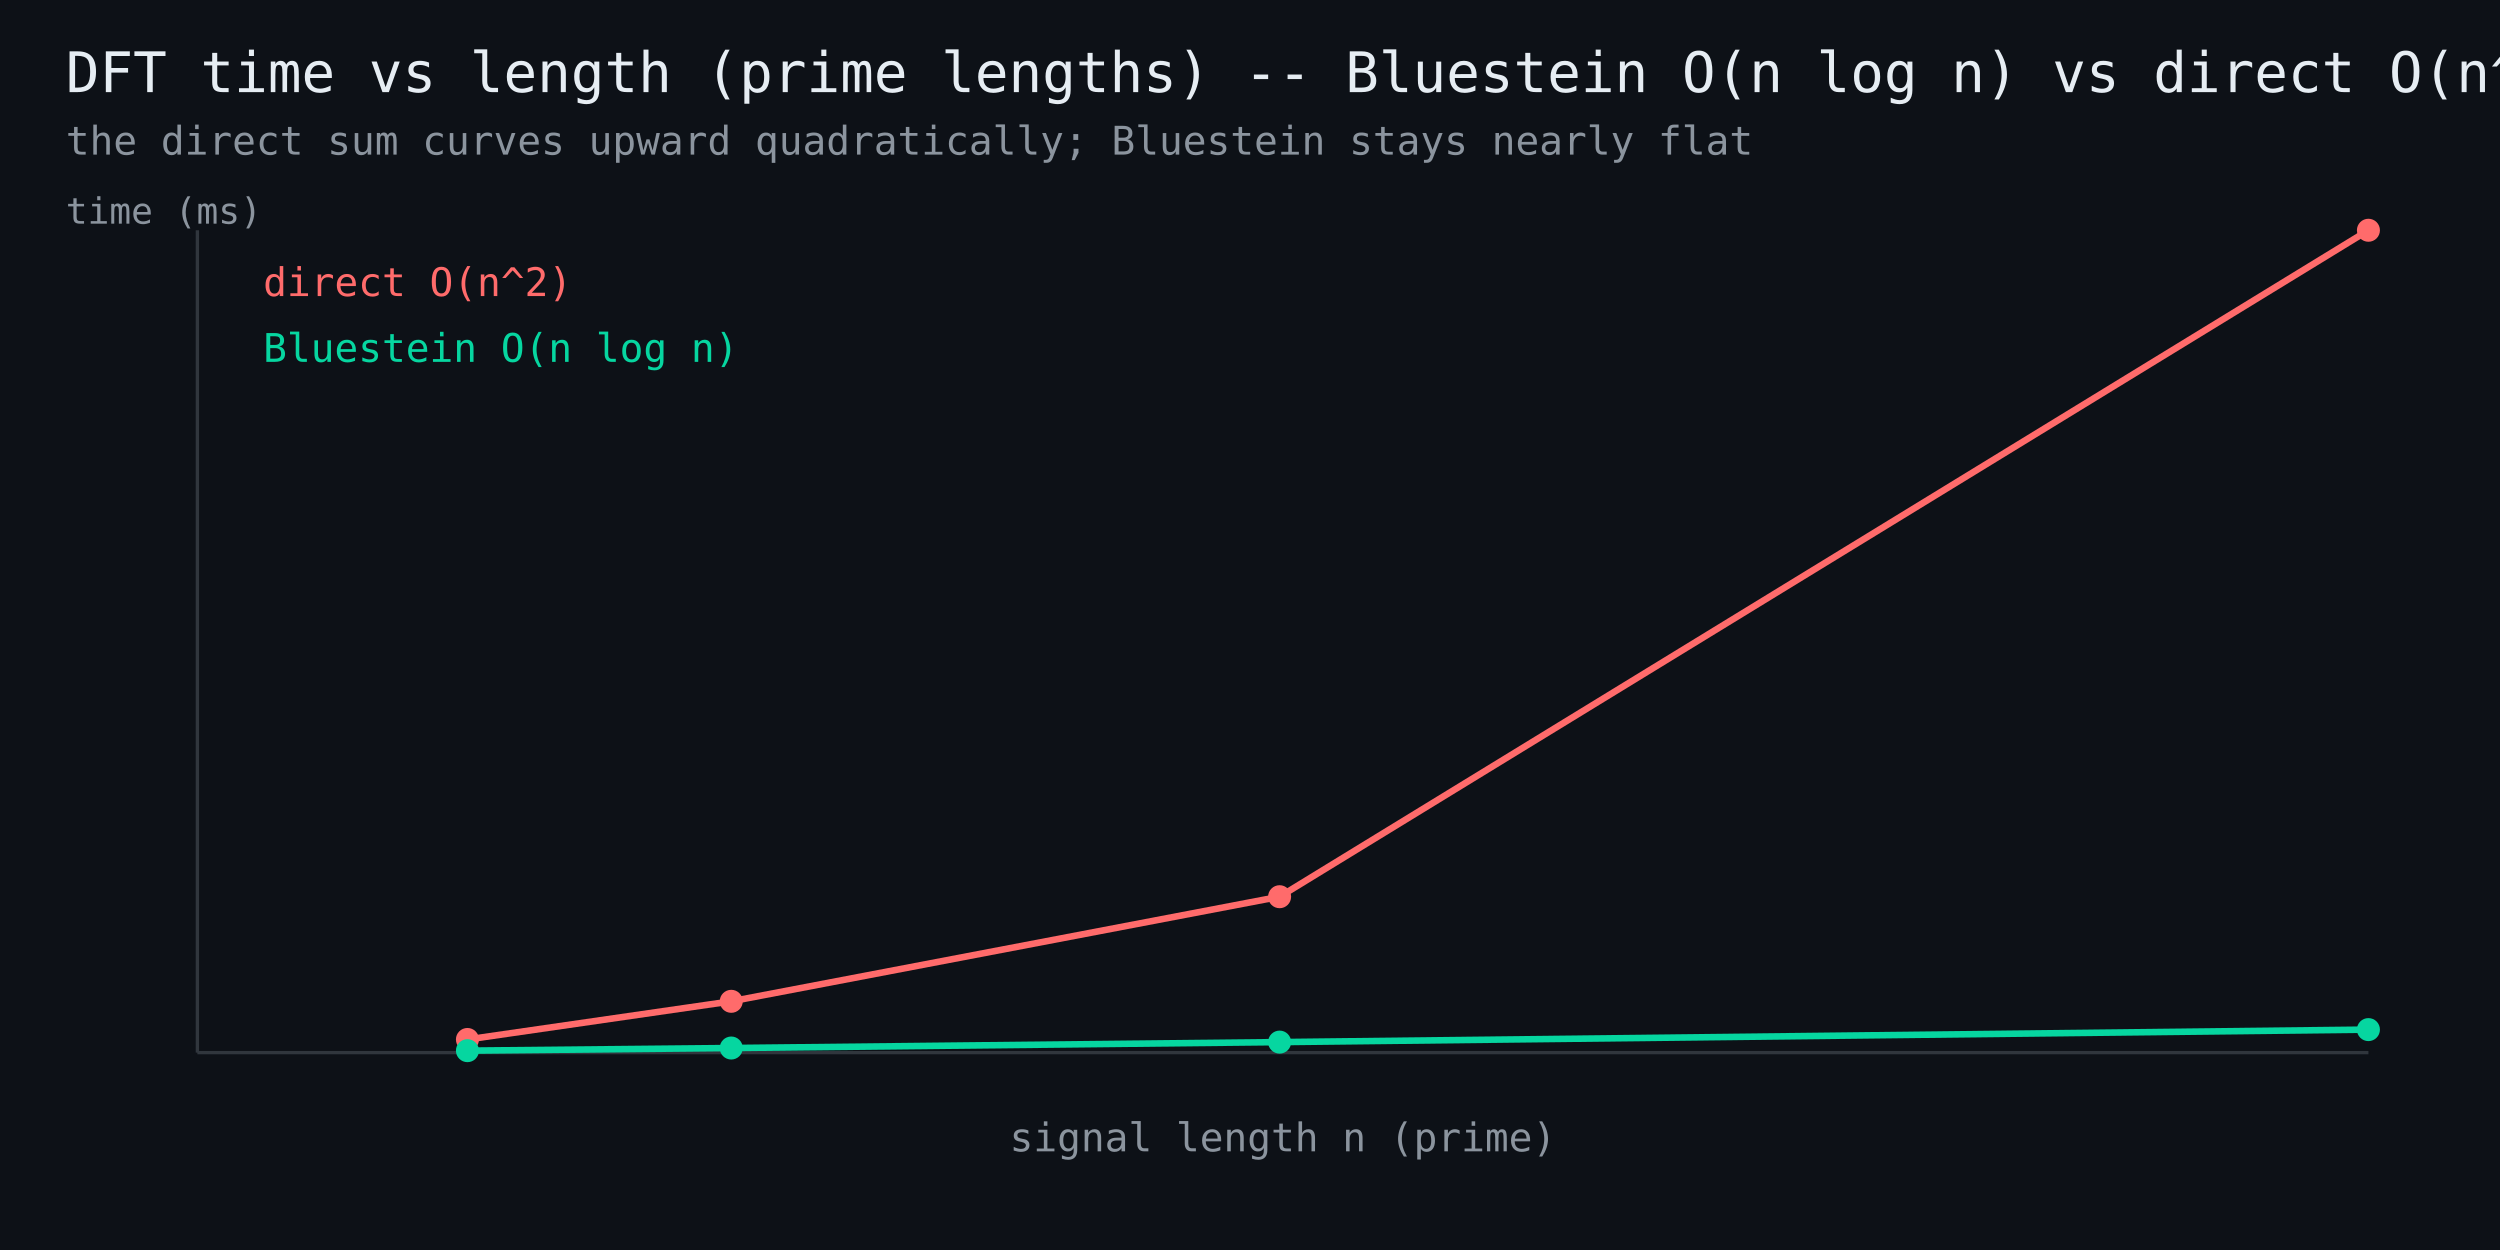
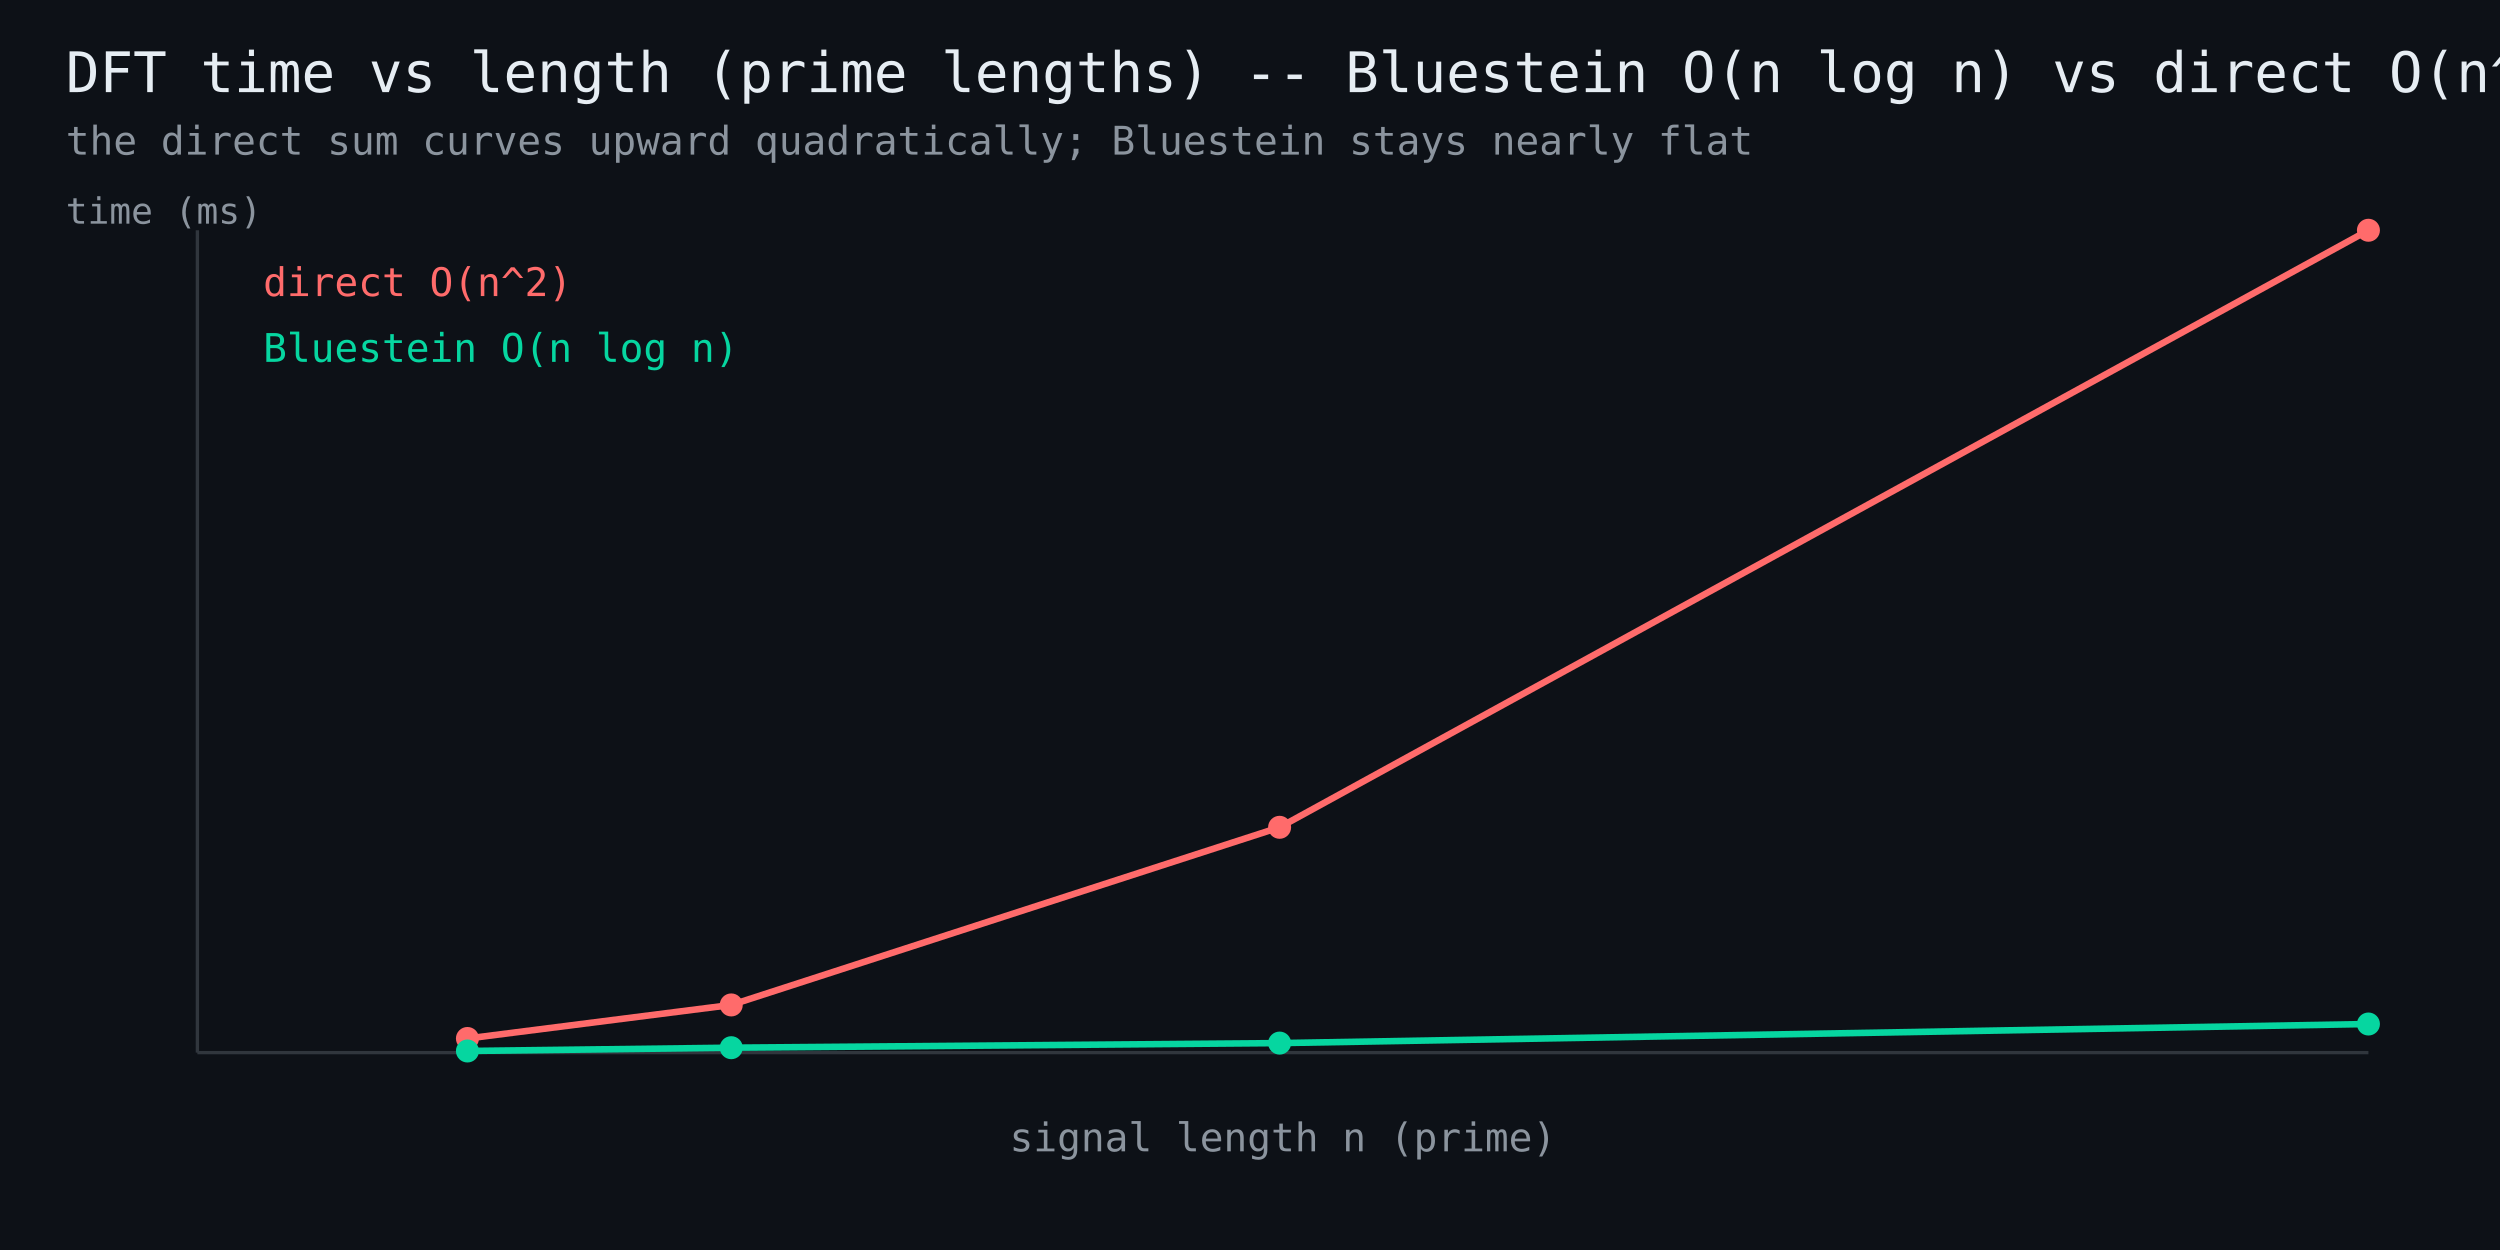
<svg xmlns="http://www.w3.org/2000/svg" width="760" height="380" viewBox="0 0 760 380" font-family="monospace">
  <rect width="760" height="380" fill="#0d1117" />
  <text x="20" y="28" fill="#e6edf3" font-size="17">DFT time vs length (prime lengths) -- Bluestein O(n log n) vs direct O(n^2)</text>
  <text x="20" y="47" fill="#8b949e" font-size="12">the direct sum curves upward quadratically; Bluestein stays nearly flat</text>
  <line x1="60" y1="320" x2="720" y2="320" stroke="#30363d" stroke-width="1" />
  <line x1="60" y1="320" x2="60" y2="70" stroke="#30363d" stroke-width="1" />
-   <polyline points="142.1,316.0 222.3,304.4 389.0,272.6 720.0,70.0" fill="none" stroke="#ff6b6b" stroke-width="2" />
-   <circle cx="142.1" cy="316.0" r="3.5" fill="#ff6b6b" />
-   <circle cx="222.3" cy="304.4" r="3.5" fill="#ff6b6b" />
-   <circle cx="389.0" cy="272.6" r="3.5" fill="#ff6b6b" />
+   <polyline points="142.1,315.7 222.3,305.5 389.0,251.5 720.0,70.0" fill="none" stroke="#ff6b6b" stroke-width="2" />
+   <circle cx="142.1" cy="315.7" r="3.5" fill="#ff6b6b" />
+   <circle cx="222.3" cy="305.5" r="3.5" fill="#ff6b6b" />
+   <circle cx="389.0" cy="251.5" r="3.5" fill="#ff6b6b" />
  <circle cx="720.0" cy="70.0" r="3.5" fill="#ff6b6b" />
  <text x="80" y="90" fill="#ff6b6b" font-size="12">direct O(n^2)</text>
-   <polyline points="142.1,319.4 222.3,318.6 389.0,316.8 720.0,313.0" fill="none" stroke="#06d6a0" stroke-width="2" />
-   <circle cx="142.1" cy="319.4" r="3.5" fill="#06d6a0" />
-   <circle cx="222.3" cy="318.6" r="3.5" fill="#06d6a0" />
-   <circle cx="389.0" cy="316.8" r="3.5" fill="#06d6a0" />
-   <circle cx="720.0" cy="313.0" r="3.5" fill="#06d6a0" />
+   <polyline points="142.1,319.5 222.3,318.5 389.0,317.1 720.0,311.3" fill="none" stroke="#06d6a0" stroke-width="2" />
+   <circle cx="142.1" cy="319.5" r="3.5" fill="#06d6a0" />
+   <circle cx="222.3" cy="318.5" r="3.5" fill="#06d6a0" />
+   <circle cx="389.0" cy="317.1" r="3.5" fill="#06d6a0" />
+   <circle cx="720.0" cy="311.3" r="3.5" fill="#06d6a0" />
  <text x="80" y="110" fill="#06d6a0" font-size="12">Bluestein O(n log n)</text>
  <text x="390" y="350" fill="#8b949e" font-size="12" text-anchor="middle">signal length n (prime)</text>
  <text x="20" y="68" fill="#8b949e" font-size="11">time (ms)</text>
</svg>
